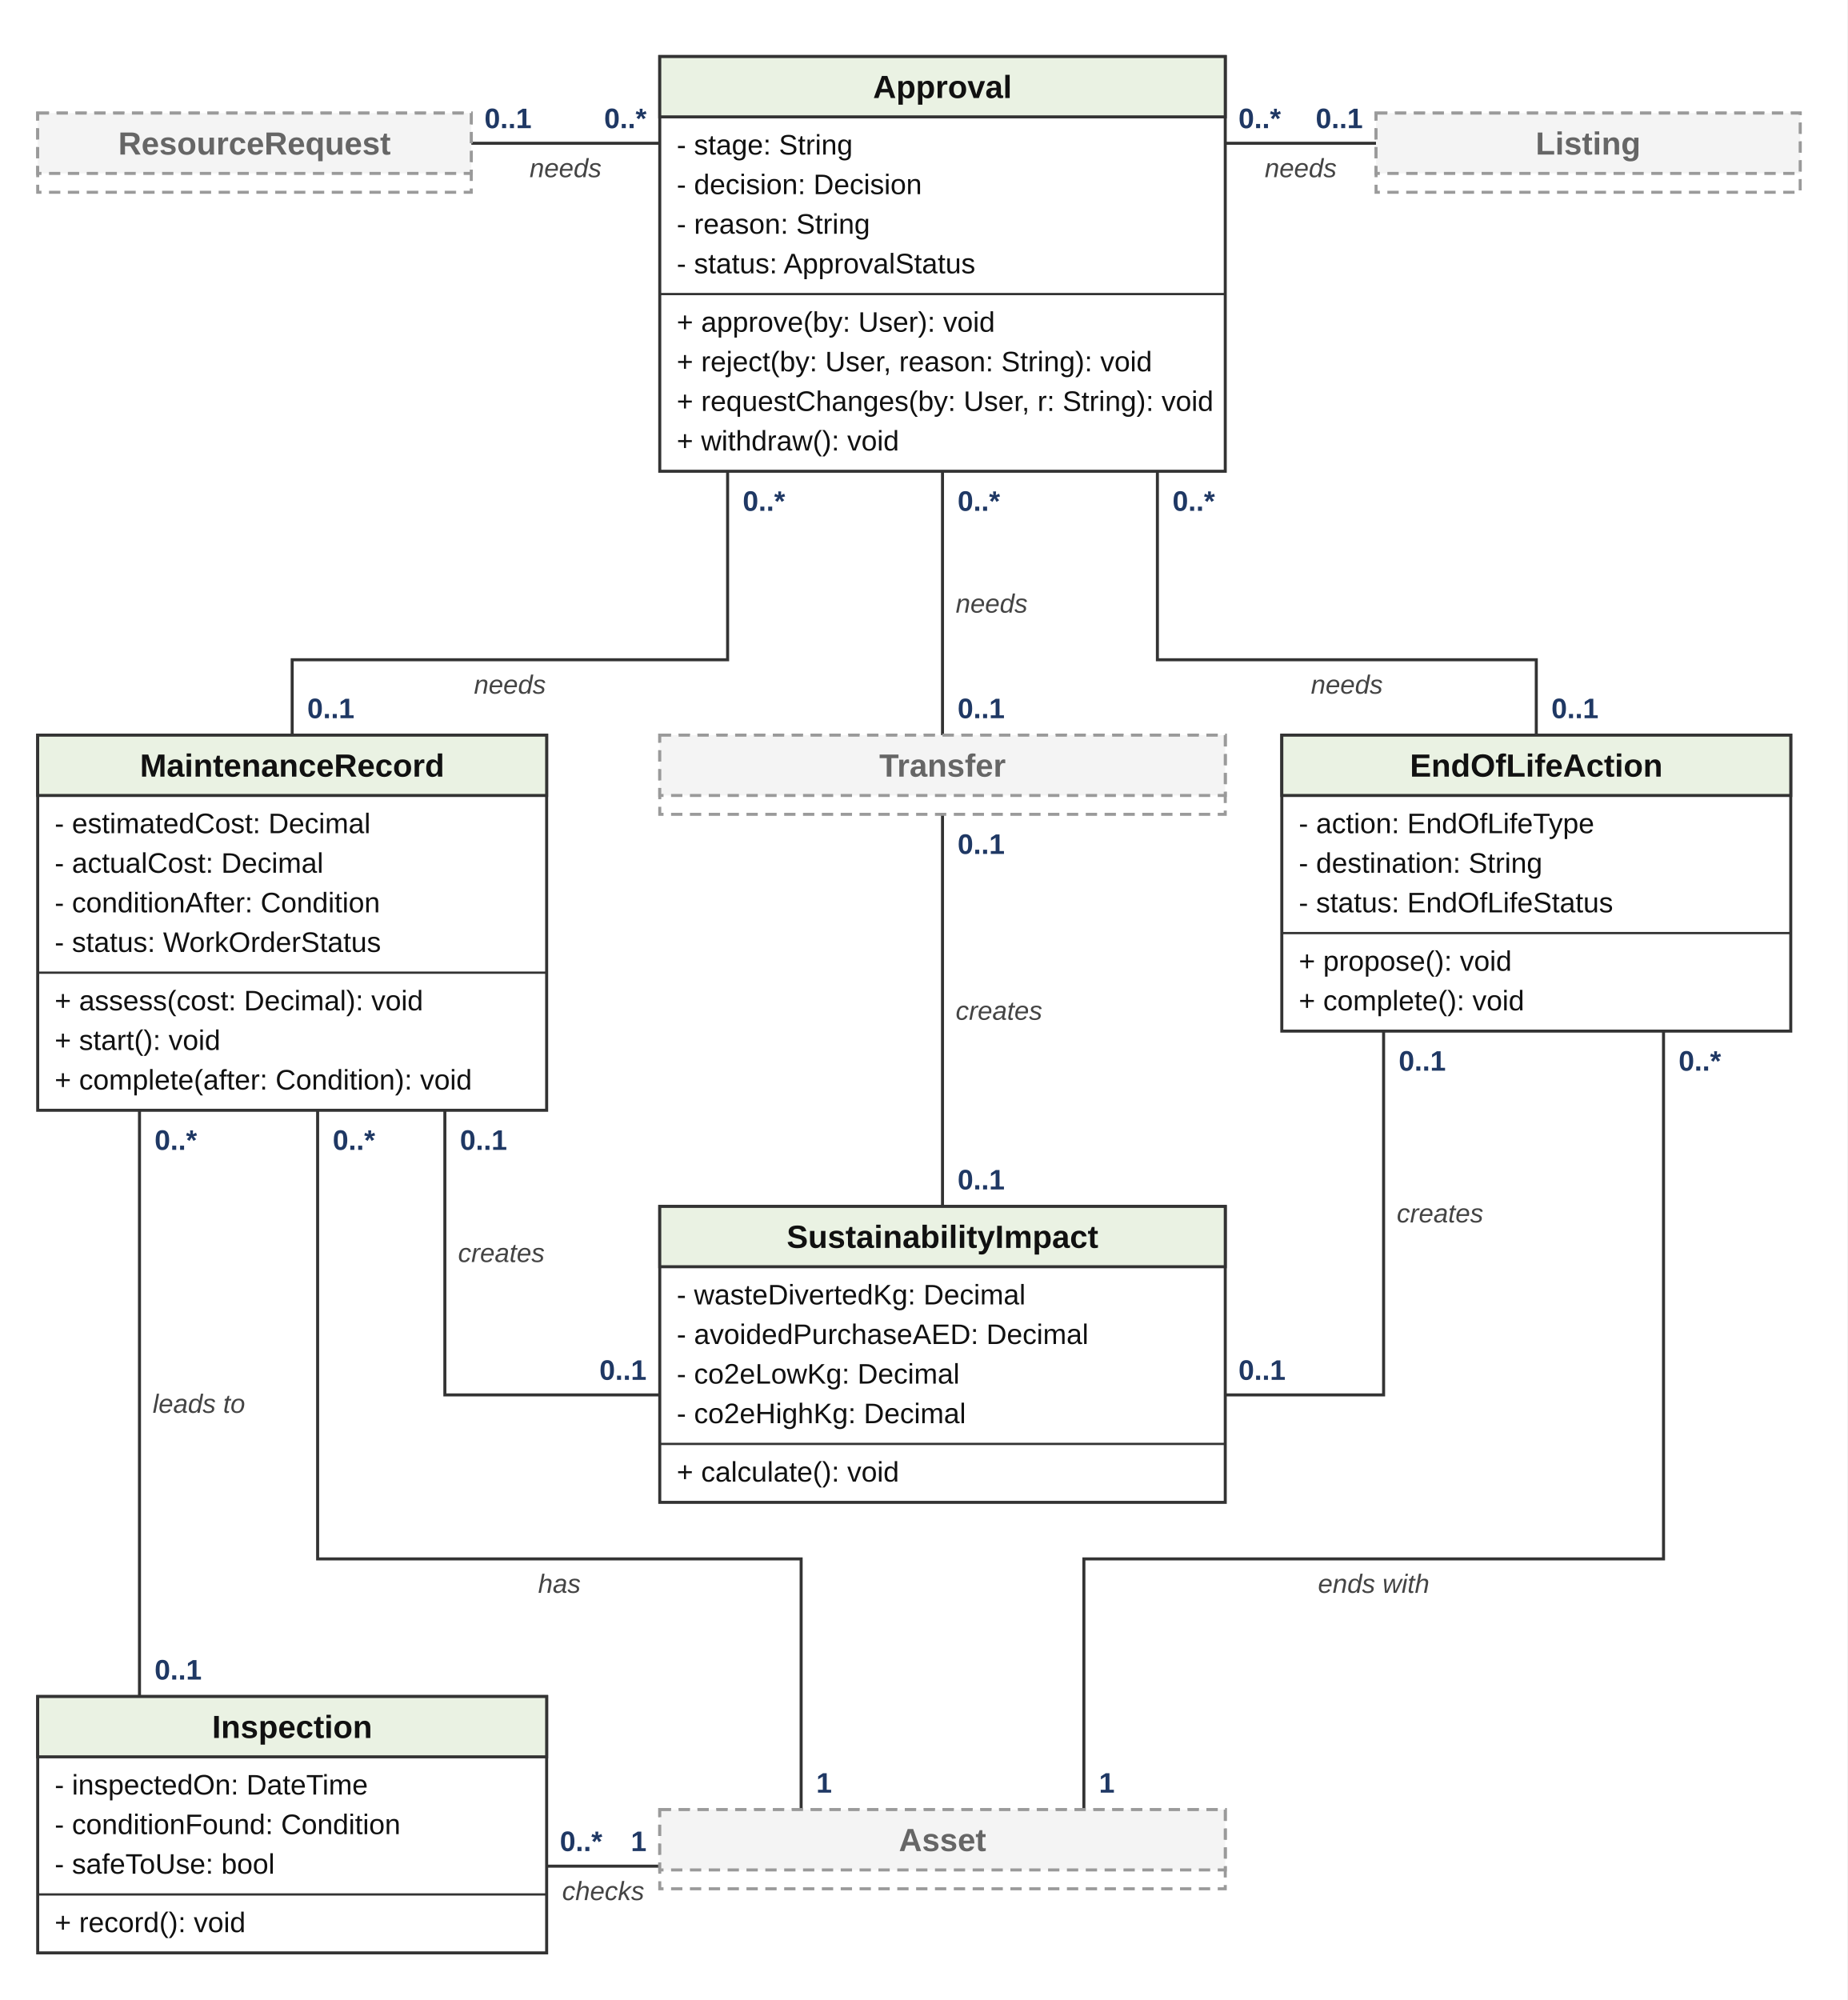
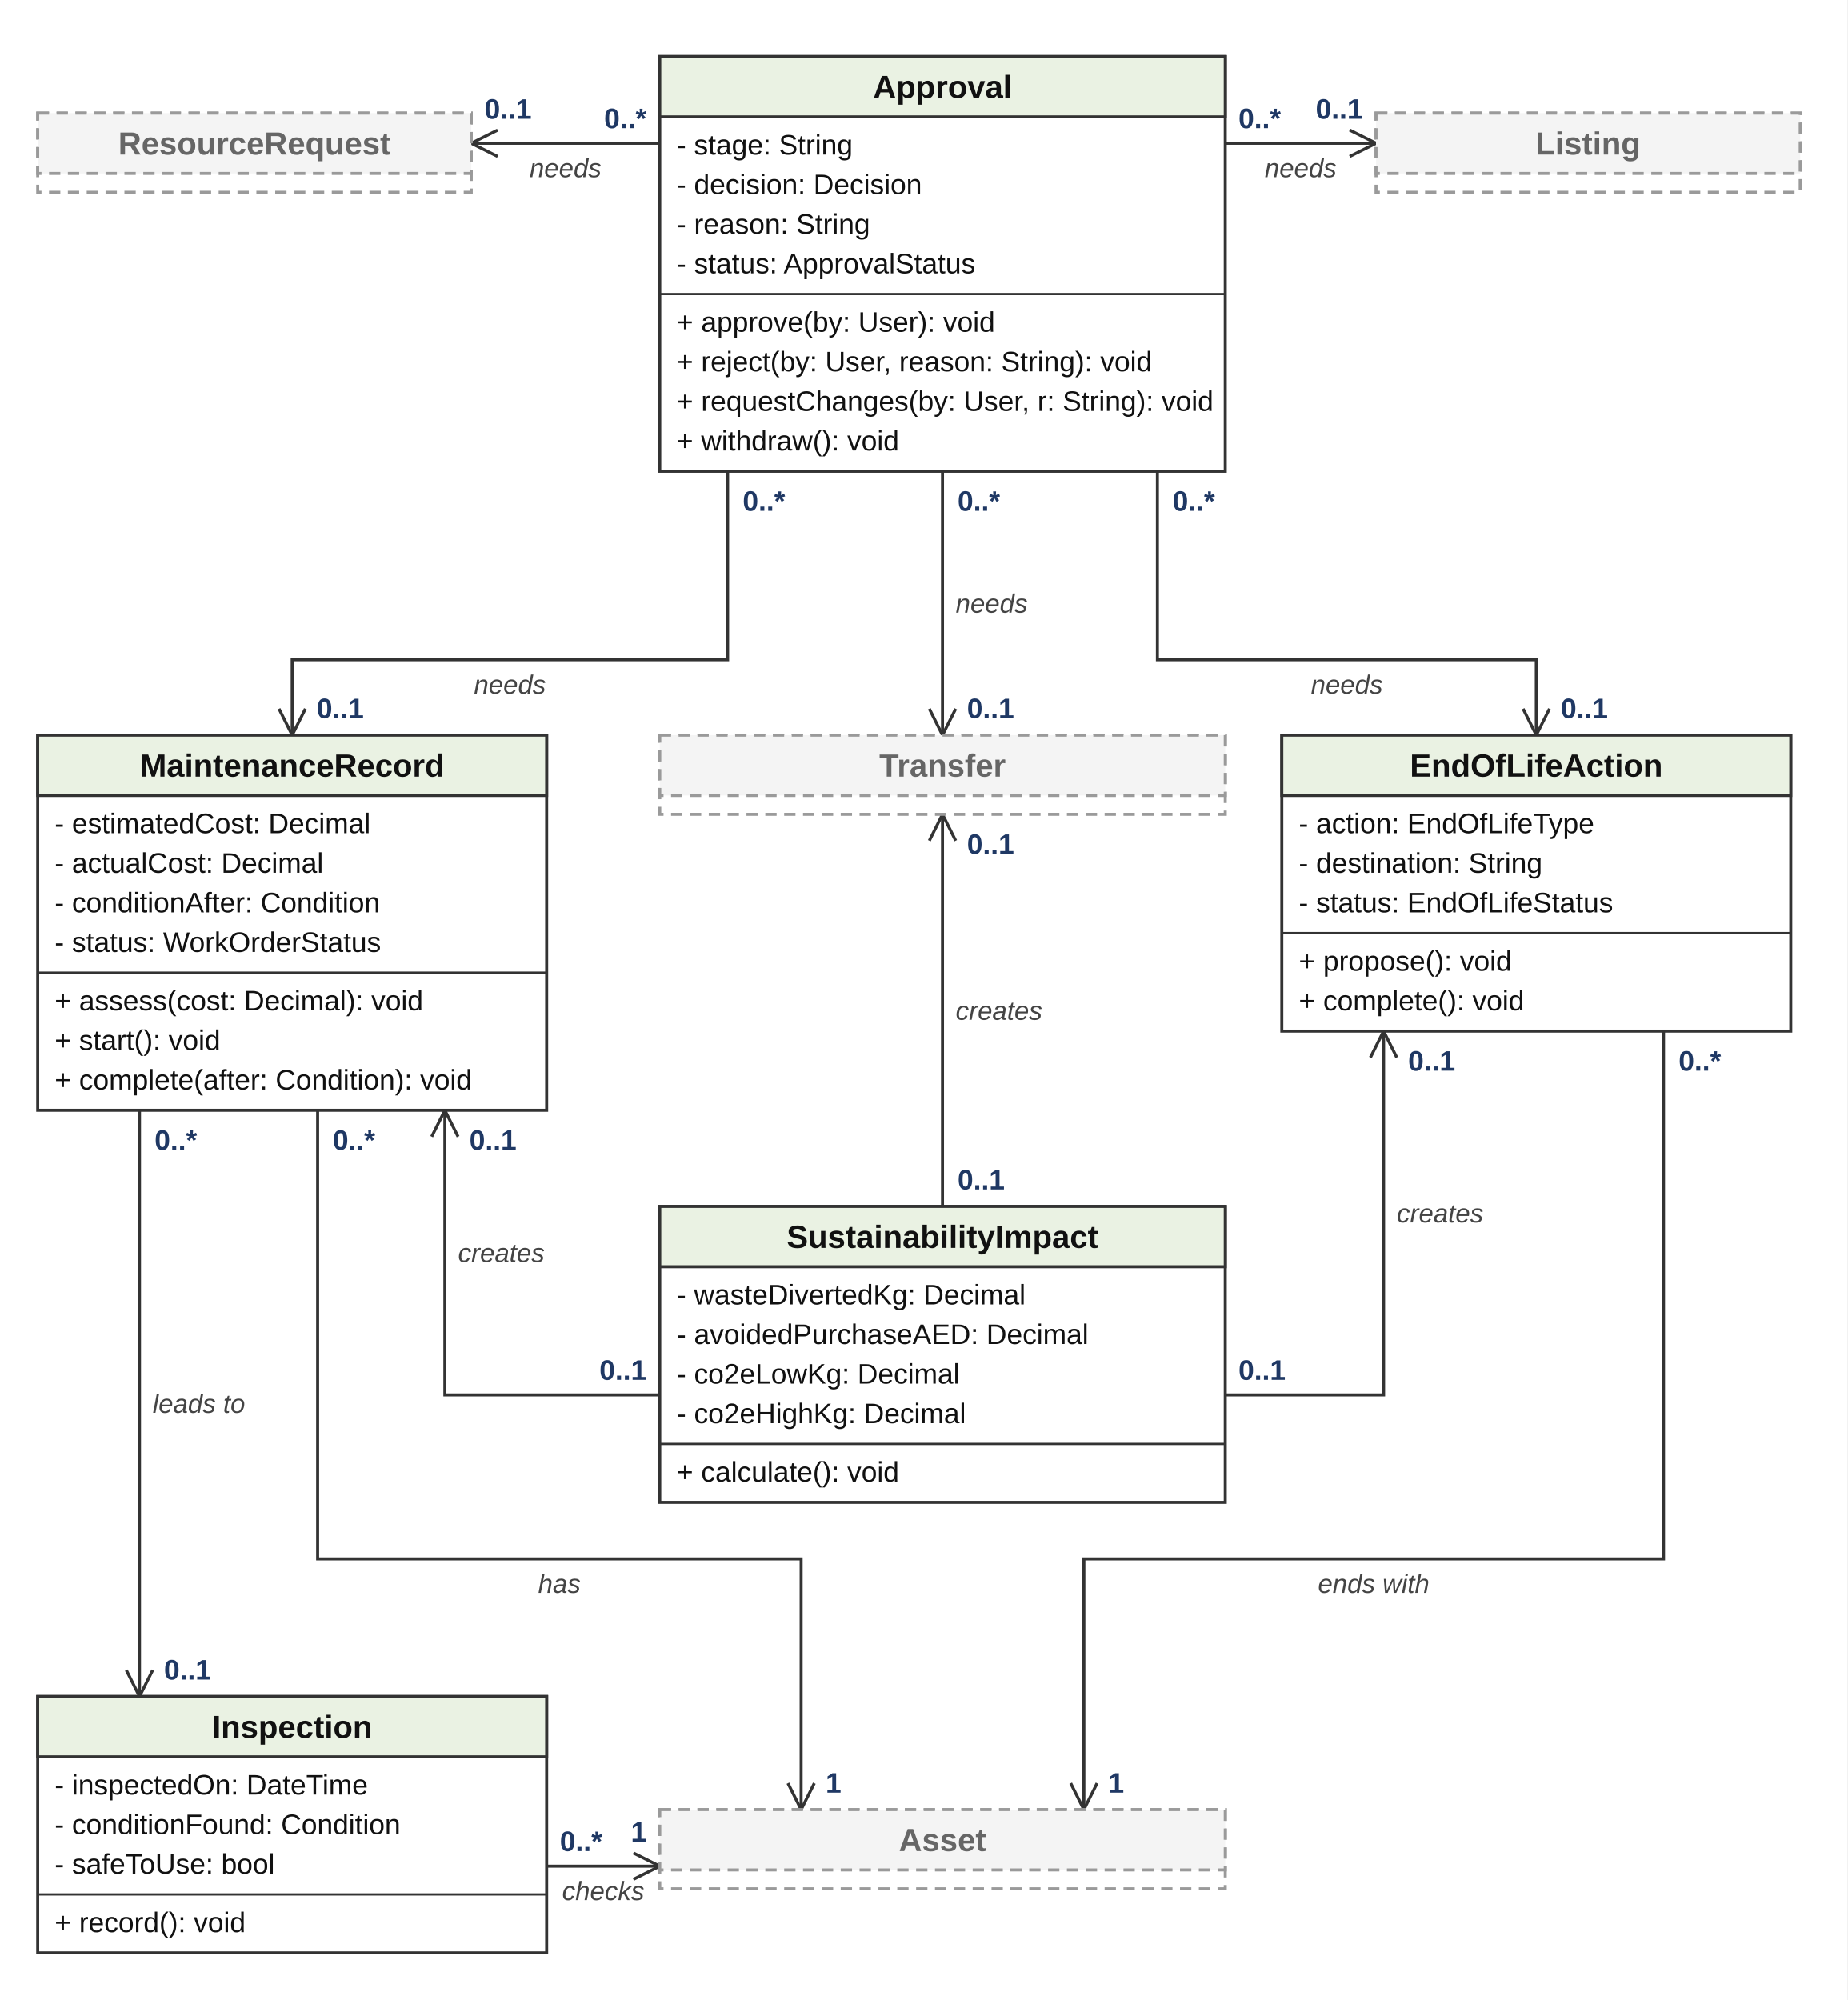
<svg xmlns="http://www.w3.org/2000/svg" width="980" height="1061" viewBox="0 0 980 1061">
  <rect width="100%" height="100%" fill="#fff" />
  <polyline points="250,76 350,76" fill="none" stroke="#333" stroke-width="1.6" />
-   <text x="257" y="68" text-anchor="start" font-family="Segoe UI, Arial, sans-serif" font-size="15" font-weight="700" fill="#1F3864">0..1</text>
+   <polyline points="264,83 250,76 264,69" fill="none" stroke="#333" stroke-width="1.6" />
+   <text x="257" y="63" text-anchor="start" font-family="Segoe UI, Arial, sans-serif" font-size="15" font-weight="700" fill="#1F3864">0..1</text>
  <text x="343" y="68" text-anchor="end" font-family="Segoe UI, Arial, sans-serif" font-size="15" font-weight="700" fill="#1F3864">0..*</text>
  <text x="300" y="94" text-anchor="middle" font-family="Segoe UI, Arial, sans-serif" font-size="14" font-style="italic" fill="#444">needs</text>
  <polyline points="730,76 650,76" fill="none" stroke="#333" stroke-width="1.6" />
-   <text x="723" y="68" text-anchor="end" font-family="Segoe UI, Arial, sans-serif" font-size="15" font-weight="700" fill="#1F3864">0..1</text>
+   <polyline points="716,69 730,76 716,83" fill="none" stroke="#333" stroke-width="1.6" />
+   <text x="723" y="63" text-anchor="end" font-family="Segoe UI, Arial, sans-serif" font-size="15" font-weight="700" fill="#1F3864">0..1</text>
  <text x="657" y="68" text-anchor="start" font-family="Segoe UI, Arial, sans-serif" font-size="15" font-weight="700" fill="#1F3864">0..*</text>
  <text x="690" y="94" text-anchor="middle" font-family="Segoe UI, Arial, sans-serif" font-size="14" font-style="italic" fill="#444">needs</text>
  <polyline points="500,390 500,250" fill="none" stroke="#333" stroke-width="1.6" />
-   <text x="508" y="381" text-anchor="start" font-family="Segoe UI, Arial, sans-serif" font-size="15" font-weight="700" fill="#1F3864">0..1</text>
+   <polyline points="507,376 500,390 493,376" fill="none" stroke="#333" stroke-width="1.6" />
+   <text x="513" y="381" text-anchor="start" font-family="Segoe UI, Arial, sans-serif" font-size="15" font-weight="700" fill="#1F3864">0..1</text>
  <text x="508" y="271" text-anchor="start" font-family="Segoe UI, Arial, sans-serif" font-size="15" font-weight="700" fill="#1F3864">0..*</text>
  <text x="507" y="325" text-anchor="start" font-family="Segoe UI, Arial, sans-serif" font-size="14" font-style="italic" fill="#444">needs</text>
  <polyline points="155,390 155,350 386,350 386,250" fill="none" stroke="#333" stroke-width="1.6" />
-   <text x="163" y="381" text-anchor="start" font-family="Segoe UI, Arial, sans-serif" font-size="15" font-weight="700" fill="#1F3864">0..1</text>
+   <polyline points="162,376 155,390 148,376" fill="none" stroke="#333" stroke-width="1.6" />
+   <text x="168" y="381" text-anchor="start" font-family="Segoe UI, Arial, sans-serif" font-size="15" font-weight="700" fill="#1F3864">0..1</text>
  <text x="394" y="271" text-anchor="start" font-family="Segoe UI, Arial, sans-serif" font-size="15" font-weight="700" fill="#1F3864">0..*</text>
  <text x="270.5" y="368" text-anchor="middle" font-family="Segoe UI, Arial, sans-serif" font-size="14" font-style="italic" fill="#444">needs</text>
  <polyline points="815,390 815,350 614,350 614,250" fill="none" stroke="#333" stroke-width="1.6" />
-   <text x="823" y="381" text-anchor="start" font-family="Segoe UI, Arial, sans-serif" font-size="15" font-weight="700" fill="#1F3864">0..1</text>
+   <polyline points="822,376 815,390 808,376" fill="none" stroke="#333" stroke-width="1.6" />
+   <text x="828" y="381" text-anchor="start" font-family="Segoe UI, Arial, sans-serif" font-size="15" font-weight="700" fill="#1F3864">0..1</text>
  <text x="622" y="271" text-anchor="start" font-family="Segoe UI, Arial, sans-serif" font-size="15" font-weight="700" fill="#1F3864">0..*</text>
  <text x="714.5" y="368" text-anchor="middle" font-family="Segoe UI, Arial, sans-serif" font-size="14" font-style="italic" fill="#444">needs</text>
  <polyline points="500,432 500,640" fill="none" stroke="#333" stroke-width="1.6" />
-   <text x="508" y="453" text-anchor="start" font-family="Segoe UI, Arial, sans-serif" font-size="15" font-weight="700" fill="#1F3864">0..1</text>
+   <polyline points="493,446 500,432 507,446" fill="none" stroke="#333" stroke-width="1.6" />
+   <text x="513" y="453" text-anchor="start" font-family="Segoe UI, Arial, sans-serif" font-size="15" font-weight="700" fill="#1F3864">0..1</text>
  <text x="508" y="631" text-anchor="start" font-family="Segoe UI, Arial, sans-serif" font-size="15" font-weight="700" fill="#1F3864">0..1</text>
  <text x="507" y="541" text-anchor="start" font-family="Segoe UI, Arial, sans-serif" font-size="14" font-style="italic" fill="#444">creates</text>
  <polyline points="236,589 236,740 350,740" fill="none" stroke="#333" stroke-width="1.6" />
-   <text x="244" y="610" text-anchor="start" font-family="Segoe UI, Arial, sans-serif" font-size="15" font-weight="700" fill="#1F3864">0..1</text>
+   <polyline points="229,603 236,589 243,603" fill="none" stroke="#333" stroke-width="1.6" />
+   <text x="249" y="610" text-anchor="start" font-family="Segoe UI, Arial, sans-serif" font-size="15" font-weight="700" fill="#1F3864">0..1</text>
  <text x="343" y="732" text-anchor="end" font-family="Segoe UI, Arial, sans-serif" font-size="15" font-weight="700" fill="#1F3864">0..1</text>
  <text x="243" y="669.5" text-anchor="start" font-family="Segoe UI, Arial, sans-serif" font-size="14" font-style="italic" fill="#444">creates</text>
  <polyline points="734,547 734,740 650,740" fill="none" stroke="#333" stroke-width="1.6" />
-   <text x="742" y="568" text-anchor="start" font-family="Segoe UI, Arial, sans-serif" font-size="15" font-weight="700" fill="#1F3864">0..1</text>
+   <polyline points="727,561 734,547 741,561" fill="none" stroke="#333" stroke-width="1.6" />
+   <text x="747" y="568" text-anchor="start" font-family="Segoe UI, Arial, sans-serif" font-size="15" font-weight="700" fill="#1F3864">0..1</text>
  <text x="657" y="732" text-anchor="start" font-family="Segoe UI, Arial, sans-serif" font-size="15" font-weight="700" fill="#1F3864">0..1</text>
  <text x="741" y="648.5" text-anchor="start" font-family="Segoe UI, Arial, sans-serif" font-size="14" font-style="italic" fill="#444">creates</text>
  <polyline points="74,900 74,589" fill="none" stroke="#333" stroke-width="1.6" />
-   <text x="82" y="891" text-anchor="start" font-family="Segoe UI, Arial, sans-serif" font-size="15" font-weight="700" fill="#1F3864">0..1</text>
+   <polyline points="81,886 74,900 67,886" fill="none" stroke="#333" stroke-width="1.6" />
+   <text x="87" y="891" text-anchor="start" font-family="Segoe UI, Arial, sans-serif" font-size="15" font-weight="700" fill="#1F3864">0..1</text>
  <text x="82" y="610" text-anchor="start" font-family="Segoe UI, Arial, sans-serif" font-size="15" font-weight="700" fill="#1F3864">0..*</text>
  <text x="81" y="749.5" text-anchor="start" font-family="Segoe UI, Arial, sans-serif" font-size="14" font-style="italic" fill="#444">leads to</text>
  <polyline points="425,960 425,827 168.5,827 168.5,589" fill="none" stroke="#333" stroke-width="1.6" />
-   <text x="433" y="951" text-anchor="start" font-family="Segoe UI, Arial, sans-serif" font-size="15" font-weight="700" fill="#1F3864">1</text>
+   <polyline points="432,946 425,960 418,946" fill="none" stroke="#333" stroke-width="1.6" />
+   <text x="438" y="951" text-anchor="start" font-family="Segoe UI, Arial, sans-serif" font-size="15" font-weight="700" fill="#1F3864">1</text>
  <text x="176.5" y="610" text-anchor="start" font-family="Segoe UI, Arial, sans-serif" font-size="15" font-weight="700" fill="#1F3864">0..*</text>
  <text x="296.75" y="845" text-anchor="middle" font-family="Segoe UI, Arial, sans-serif" font-size="14" font-style="italic" fill="#444">has</text>
  <polyline points="575,960 575,827 882.5,827 882.5,547" fill="none" stroke="#333" stroke-width="1.6" />
-   <text x="583" y="951" text-anchor="start" font-family="Segoe UI, Arial, sans-serif" font-size="15" font-weight="700" fill="#1F3864">1</text>
+   <polyline points="582,946 575,960 568,946" fill="none" stroke="#333" stroke-width="1.6" />
+   <text x="588" y="951" text-anchor="start" font-family="Segoe UI, Arial, sans-serif" font-size="15" font-weight="700" fill="#1F3864">1</text>
  <text x="890.5" y="568" text-anchor="start" font-family="Segoe UI, Arial, sans-serif" font-size="15" font-weight="700" fill="#1F3864">0..*</text>
  <text x="728.75" y="845" text-anchor="middle" font-family="Segoe UI, Arial, sans-serif" font-size="14" font-style="italic" fill="#444">ends with</text>
  <polyline points="350,990 290,990" fill="none" stroke="#333" stroke-width="1.6" />
-   <text x="343" y="982" text-anchor="end" font-family="Segoe UI, Arial, sans-serif" font-size="15" font-weight="700" fill="#1F3864">1</text>
+   <polyline points="336,983 350,990 336,997" fill="none" stroke="#333" stroke-width="1.6" />
+   <text x="343" y="977" text-anchor="end" font-family="Segoe UI, Arial, sans-serif" font-size="15" font-weight="700" fill="#1F3864">1</text>
  <text x="297" y="982" text-anchor="start" font-family="Segoe UI, Arial, sans-serif" font-size="15" font-weight="700" fill="#1F3864">0..*</text>
  <text x="320" y="1008" text-anchor="middle" font-family="Segoe UI, Arial, sans-serif" font-size="14" font-style="italic" fill="#444">checks</text>
  <rect x="350" y="30" width="300" height="220" fill="#fff" stroke="#333" stroke-width="1.6" />
  <rect x="350" y="30" width="300" height="32" fill="#eaf2e3" stroke="#333" stroke-width="1.6" />
  <text x="500" y="52" text-anchor="middle" font-family="Segoe UI, Arial, sans-serif" font-size="17" font-weight="700" fill="#111">Approval</text>
  <text x="359" y="82" font-family="Segoe UI, Arial, sans-serif" font-size="15" fill="#111">- stage: String</text>
  <text x="359" y="103" font-family="Segoe UI, Arial, sans-serif" font-size="15" fill="#111">- decision: Decision</text>
  <text x="359" y="124" font-family="Segoe UI, Arial, sans-serif" font-size="15" fill="#111">- reason: String</text>
  <text x="359" y="145" font-family="Segoe UI, Arial, sans-serif" font-size="15" fill="#111">- status: ApprovalStatus</text>
  <line x1="350" y1="156" x2="650" y2="156" stroke="#333" stroke-width="1.2" />
  <text x="359" y="176" font-family="Segoe UI, Arial, sans-serif" font-size="15" fill="#111">+ approve(by: User): void</text>
  <text x="359" y="197" font-family="Segoe UI, Arial, sans-serif" font-size="15" fill="#111">+ reject(by: User, reason: String): void</text>
  <text x="359" y="218" font-family="Segoe UI, Arial, sans-serif" font-size="15" fill="#111">+ requestChanges(by: User, r: String): void</text>
  <text x="359" y="239" font-family="Segoe UI, Arial, sans-serif" font-size="15" fill="#111">+ withdraw(): void</text>
  <rect x="20" y="60" width="230" height="42" fill="#fff" stroke="#9a9a9a" stroke-width="1.6" stroke-dasharray="6 4" />
  <rect x="20" y="60" width="230" height="32" fill="#f4f4f4" stroke="#9a9a9a" stroke-width="1.6" stroke-dasharray="6 4" />
  <text x="135" y="82" text-anchor="middle" font-family="Segoe UI, Arial, sans-serif" font-size="17" font-weight="700" fill="#666">ResourceRequest</text>
  <rect x="730" y="60" width="225" height="42" fill="#fff" stroke="#9a9a9a" stroke-width="1.6" stroke-dasharray="6 4" />
  <rect x="730" y="60" width="225" height="32" fill="#f4f4f4" stroke="#9a9a9a" stroke-width="1.6" stroke-dasharray="6 4" />
  <text x="842.5" y="82" text-anchor="middle" font-family="Segoe UI, Arial, sans-serif" font-size="17" font-weight="700" fill="#666">Listing</text>
  <rect x="20" y="390" width="270" height="199" fill="#fff" stroke="#333" stroke-width="1.6" />
  <rect x="20" y="390" width="270" height="32" fill="#eaf2e3" stroke="#333" stroke-width="1.6" />
  <text x="155" y="412" text-anchor="middle" font-family="Segoe UI, Arial, sans-serif" font-size="17" font-weight="700" fill="#111">MaintenanceRecord</text>
  <text x="29" y="442" font-family="Segoe UI, Arial, sans-serif" font-size="15" fill="#111">- estimatedCost: Decimal</text>
  <text x="29" y="463" font-family="Segoe UI, Arial, sans-serif" font-size="15" fill="#111">- actualCost: Decimal</text>
  <text x="29" y="484" font-family="Segoe UI, Arial, sans-serif" font-size="15" fill="#111">- conditionAfter: Condition</text>
  <text x="29" y="505" font-family="Segoe UI, Arial, sans-serif" font-size="15" fill="#111">- status: WorkOrderStatus</text>
  <line x1="20" y1="516" x2="290" y2="516" stroke="#333" stroke-width="1.2" />
  <text x="29" y="536" font-family="Segoe UI, Arial, sans-serif" font-size="15" fill="#111">+ assess(cost: Decimal): void</text>
  <text x="29" y="557" font-family="Segoe UI, Arial, sans-serif" font-size="15" fill="#111">+ start(): void</text>
  <text x="29" y="578" font-family="Segoe UI, Arial, sans-serif" font-size="15" fill="#111">+ complete(after: Condition): void</text>
  <rect x="350" y="390" width="300" height="42" fill="#fff" stroke="#9a9a9a" stroke-width="1.6" stroke-dasharray="6 4" />
  <rect x="350" y="390" width="300" height="32" fill="#f4f4f4" stroke="#9a9a9a" stroke-width="1.6" stroke-dasharray="6 4" />
  <text x="500" y="412" text-anchor="middle" font-family="Segoe UI, Arial, sans-serif" font-size="17" font-weight="700" fill="#666">Transfer</text>
  <rect x="680" y="390" width="270" height="157" fill="#fff" stroke="#333" stroke-width="1.6" />
  <rect x="680" y="390" width="270" height="32" fill="#eaf2e3" stroke="#333" stroke-width="1.6" />
  <text x="815" y="412" text-anchor="middle" font-family="Segoe UI, Arial, sans-serif" font-size="17" font-weight="700" fill="#111">EndOfLifeAction</text>
  <text x="689" y="442" font-family="Segoe UI, Arial, sans-serif" font-size="15" fill="#111">- action: EndOfLifeType</text>
  <text x="689" y="463" font-family="Segoe UI, Arial, sans-serif" font-size="15" fill="#111">- destination: String</text>
  <text x="689" y="484" font-family="Segoe UI, Arial, sans-serif" font-size="15" fill="#111">- status: EndOfLifeStatus</text>
  <line x1="680" y1="495" x2="950" y2="495" stroke="#333" stroke-width="1.2" />
  <text x="689" y="515" font-family="Segoe UI, Arial, sans-serif" font-size="15" fill="#111">+ propose(): void</text>
  <text x="689" y="536" font-family="Segoe UI, Arial, sans-serif" font-size="15" fill="#111">+ complete(): void</text>
  <rect x="350" y="640" width="300" height="157" fill="#fff" stroke="#333" stroke-width="1.6" />
  <rect x="350" y="640" width="300" height="32" fill="#eaf2e3" stroke="#333" stroke-width="1.6" />
  <text x="500" y="662" text-anchor="middle" font-family="Segoe UI, Arial, sans-serif" font-size="17" font-weight="700" fill="#111">SustainabilityImpact</text>
  <text x="359" y="692" font-family="Segoe UI, Arial, sans-serif" font-size="15" fill="#111">- wasteDivertedKg: Decimal</text>
  <text x="359" y="713" font-family="Segoe UI, Arial, sans-serif" font-size="15" fill="#111">- avoidedPurchaseAED: Decimal</text>
  <text x="359" y="734" font-family="Segoe UI, Arial, sans-serif" font-size="15" fill="#111">- co2eLowKg: Decimal</text>
  <text x="359" y="755" font-family="Segoe UI, Arial, sans-serif" font-size="15" fill="#111">- co2eHighKg: Decimal</text>
  <line x1="350" y1="766" x2="650" y2="766" stroke="#333" stroke-width="1.2" />
  <text x="359" y="786" font-family="Segoe UI, Arial, sans-serif" font-size="15" fill="#111">+ calculate(): void</text>
  <rect x="20" y="900" width="270" height="136" fill="#fff" stroke="#333" stroke-width="1.6" />
  <rect x="20" y="900" width="270" height="32" fill="#eaf2e3" stroke="#333" stroke-width="1.6" />
  <text x="155" y="922" text-anchor="middle" font-family="Segoe UI, Arial, sans-serif" font-size="17" font-weight="700" fill="#111">Inspection</text>
  <text x="29" y="952" font-family="Segoe UI, Arial, sans-serif" font-size="15" fill="#111">- inspectedOn: DateTime</text>
  <text x="29" y="973" font-family="Segoe UI, Arial, sans-serif" font-size="15" fill="#111">- conditionFound: Condition</text>
  <text x="29" y="994" font-family="Segoe UI, Arial, sans-serif" font-size="15" fill="#111">- safeToUse: bool</text>
  <line x1="20" y1="1005" x2="290" y2="1005" stroke="#333" stroke-width="1.2" />
  <text x="29" y="1025" font-family="Segoe UI, Arial, sans-serif" font-size="15" fill="#111">+ record(): void</text>
  <rect x="350" y="960" width="300" height="42" fill="#fff" stroke="#9a9a9a" stroke-width="1.6" stroke-dasharray="6 4" />
  <rect x="350" y="960" width="300" height="32" fill="#f4f4f4" stroke="#9a9a9a" stroke-width="1.6" stroke-dasharray="6 4" />
  <text x="500" y="982" text-anchor="middle" font-family="Segoe UI, Arial, sans-serif" font-size="17" font-weight="700" fill="#666">Asset</text>
</svg>
